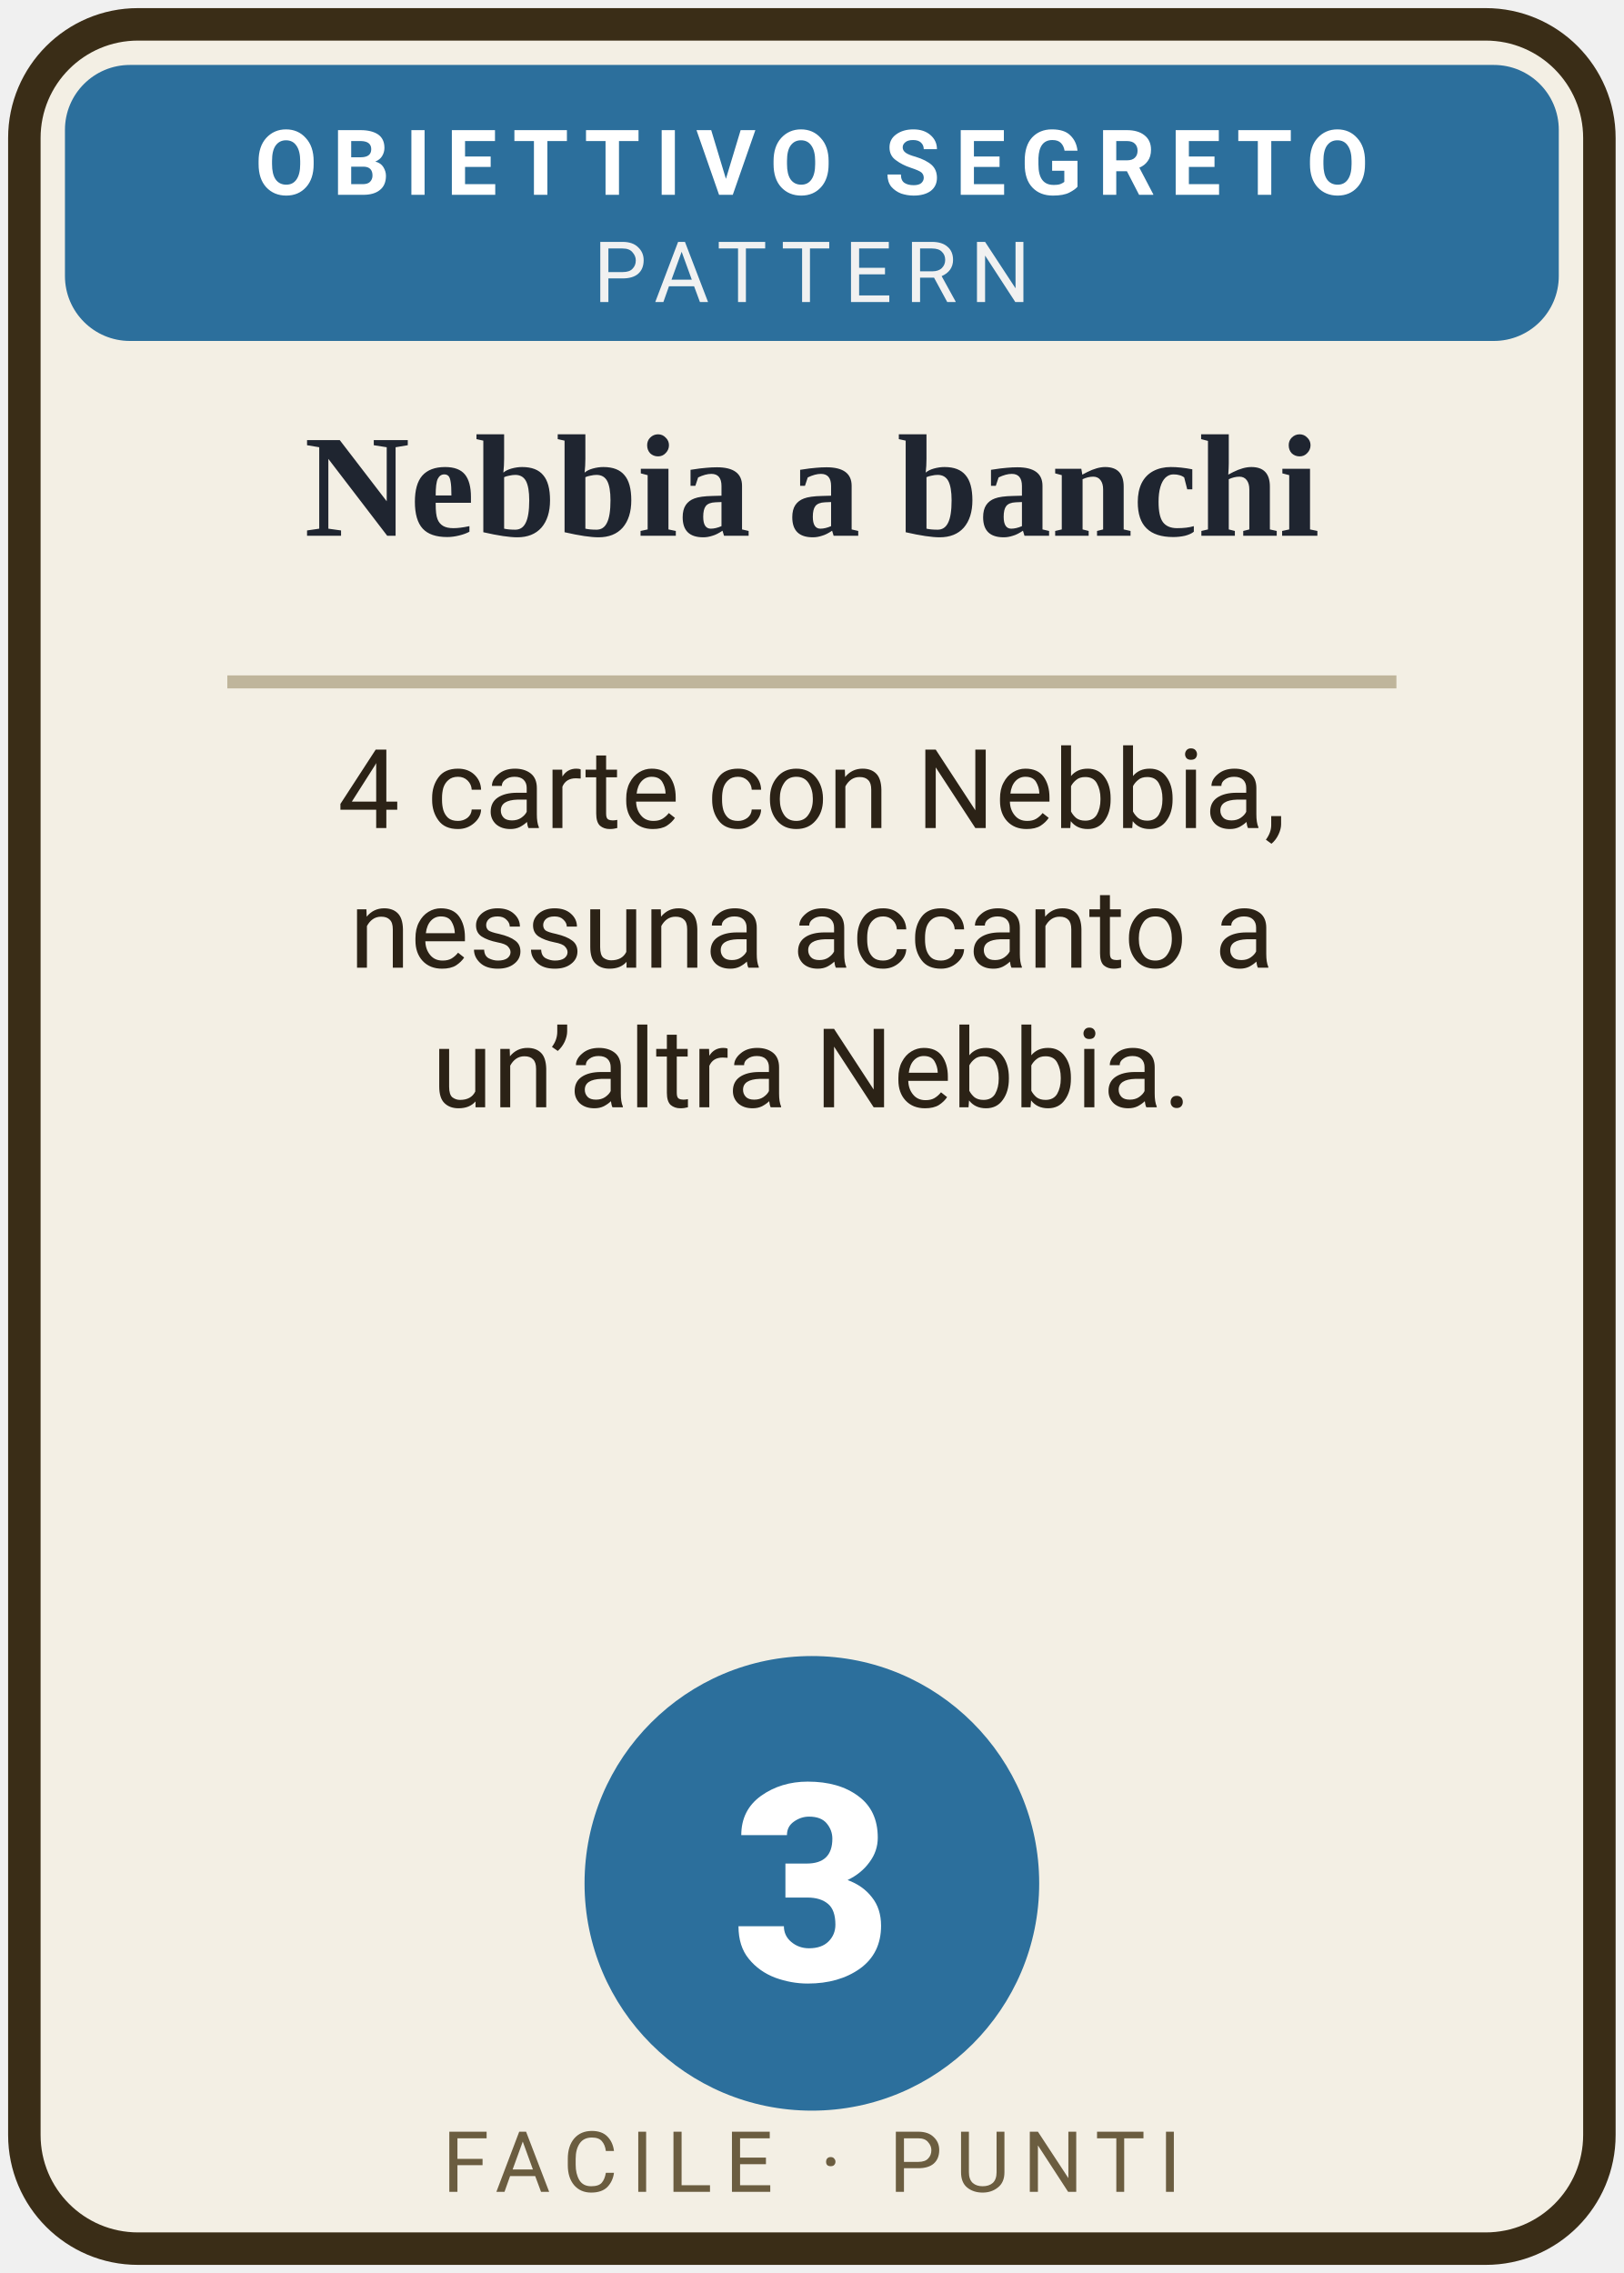
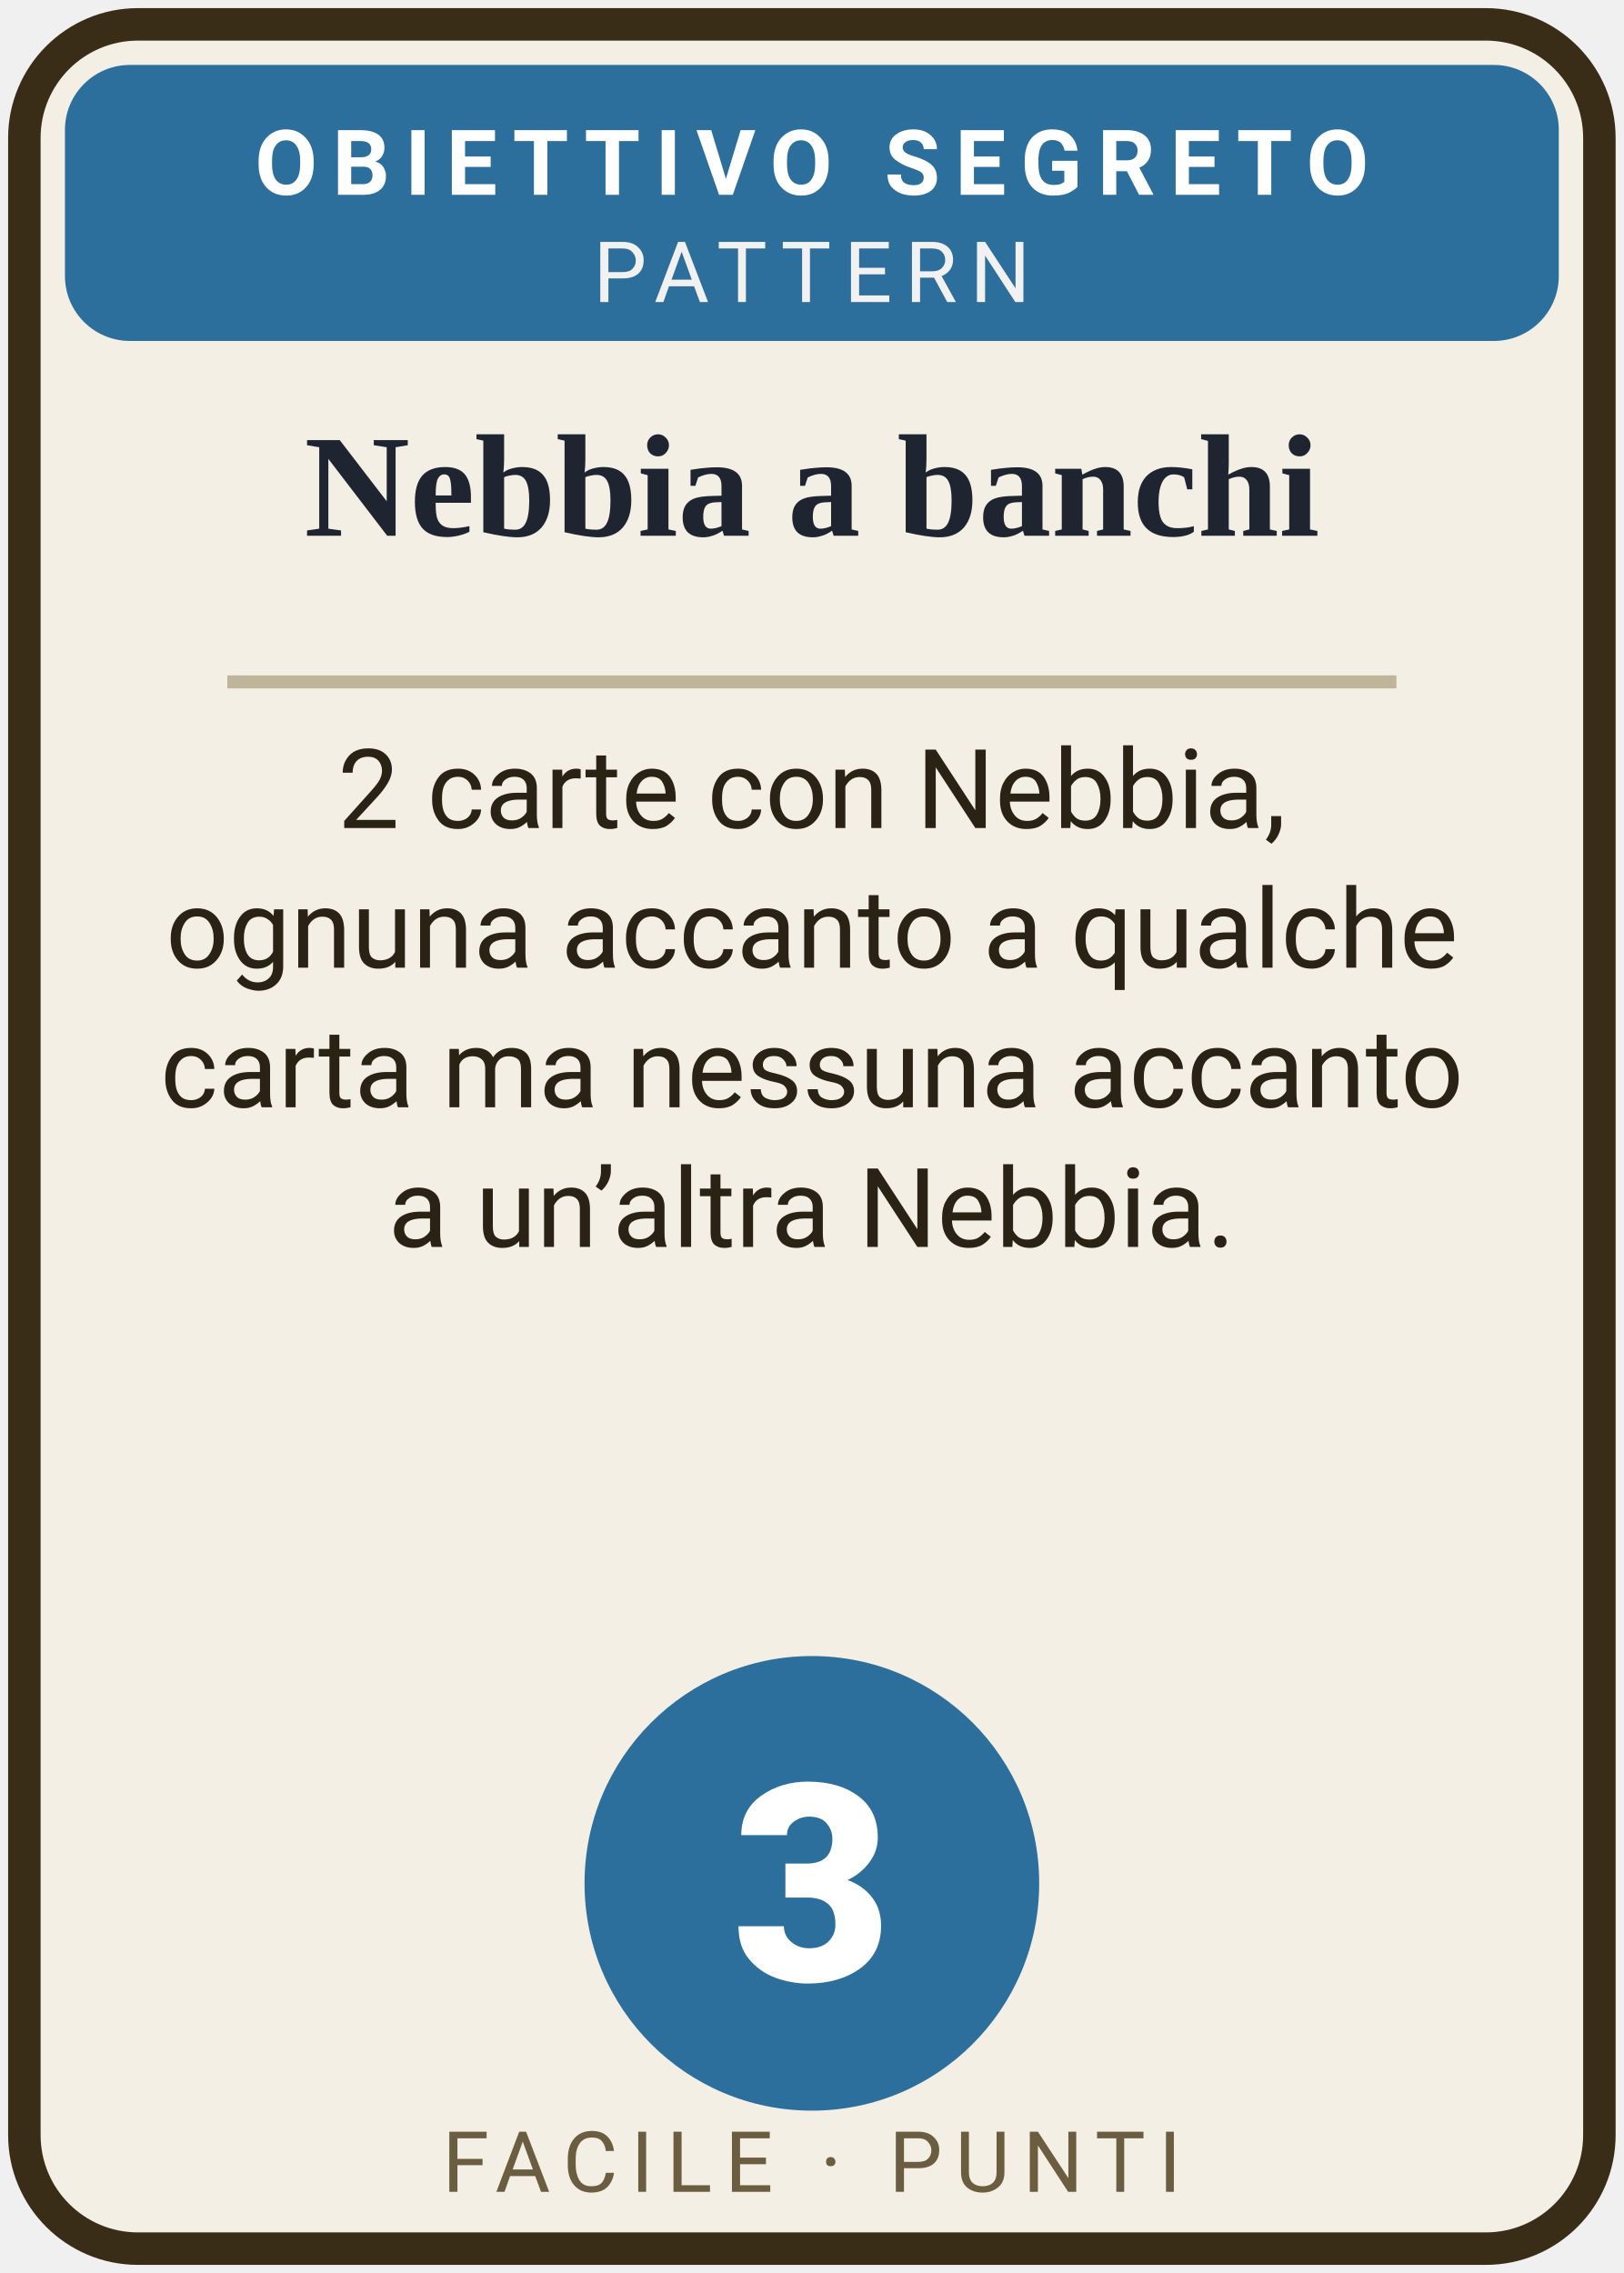
<svg xmlns="http://www.w3.org/2000/svg" width="100" height="140" class="spr card obj " viewBox="0 0 100 140" role="img">
  <rect x="1.5" y="1.5" width="97" height="137" rx="7" fill="#f3efe4" stroke="#3a2d17" stroke-width="2" />
  <rect x="4" y="4" width="92" height="17" rx="4" fill="#2c6f9c" />
  <text x="50" y="12" text-anchor="middle" font-size="5.6" letter-spacing=".9" font-weight="700" fill="#fff" font-family="system-ui, -apple-system, 'Segoe UI', Roboto, sans-serif">OBIETTIVO SEGRETO</text>
  <text x="50" y="18.6" text-anchor="middle" font-size="5.2" letter-spacing=".8" fill="#f1f1f1" font-family="system-ui, -apple-system, 'Segoe UI', Roboto, sans-serif">PATTERN</text>
  <text x="50" y="33" text-anchor="middle" font-size="9" font-weight="700" fill="#1f2530" font-family="Georgia, 'Times New Roman', serif">Nebbia a banchi</text>
  <line x1="14" y1="42.0" x2="86" y2="42.0" stroke="#bfb59b" stroke-width=".8" />
-   <text x="50" y="51" text-anchor="middle" font-size="6.8" fill="#2b2216" font-family="system-ui, -apple-system, 'Segoe UI', Roboto, sans-serif">4 carte con Nebbia,</text>
-   <text x="50" y="59.6" text-anchor="middle" font-size="6.8" fill="#2b2216" font-family="system-ui, -apple-system, 'Segoe UI', Roboto, sans-serif">nessuna accanto a</text>
-   <text x="50" y="68.2" text-anchor="middle" font-size="6.8" fill="#2b2216" font-family="system-ui, -apple-system, 'Segoe UI', Roboto, sans-serif">un’altra Nebbia.</text>
+   <text x="50" y="51" text-anchor="middle" font-size="6.8" fill="#2b2216" font-family="system-ui, -apple-system, 'Segoe UI', Roboto, sans-serif">2 carte con Nebbia,</text>
+   <text x="50" y="59.6" text-anchor="middle" font-size="6.8" fill="#2b2216" font-family="system-ui, -apple-system, 'Segoe UI', Roboto, sans-serif">ognuna accanto a qualche</text>
+   <text x="50" y="68.2" text-anchor="middle" font-size="6.8" fill="#2b2216" font-family="system-ui, -apple-system, 'Segoe UI', Roboto, sans-serif">carta ma nessuna accanto</text>
+   <text x="50" y="76.8" text-anchor="middle" font-size="6.8" fill="#2b2216" font-family="system-ui, -apple-system, 'Segoe UI', Roboto, sans-serif">a un’altra Nebbia.</text>
  <circle cx="50" cy="116" r="14" fill="#2c6f9c" />
  <text x="50" y="122" text-anchor="middle" font-size="17" font-weight="800" fill="#fff" font-family="system-ui, -apple-system, 'Segoe UI', Roboto, sans-serif">3</text>
  <text x="50" y="135" text-anchor="middle" font-size="5.2" letter-spacing=".8" fill="#6b5d40" font-family="system-ui, -apple-system, 'Segoe UI', Roboto, sans-serif">FACILE · PUNTI</text>
</svg>
